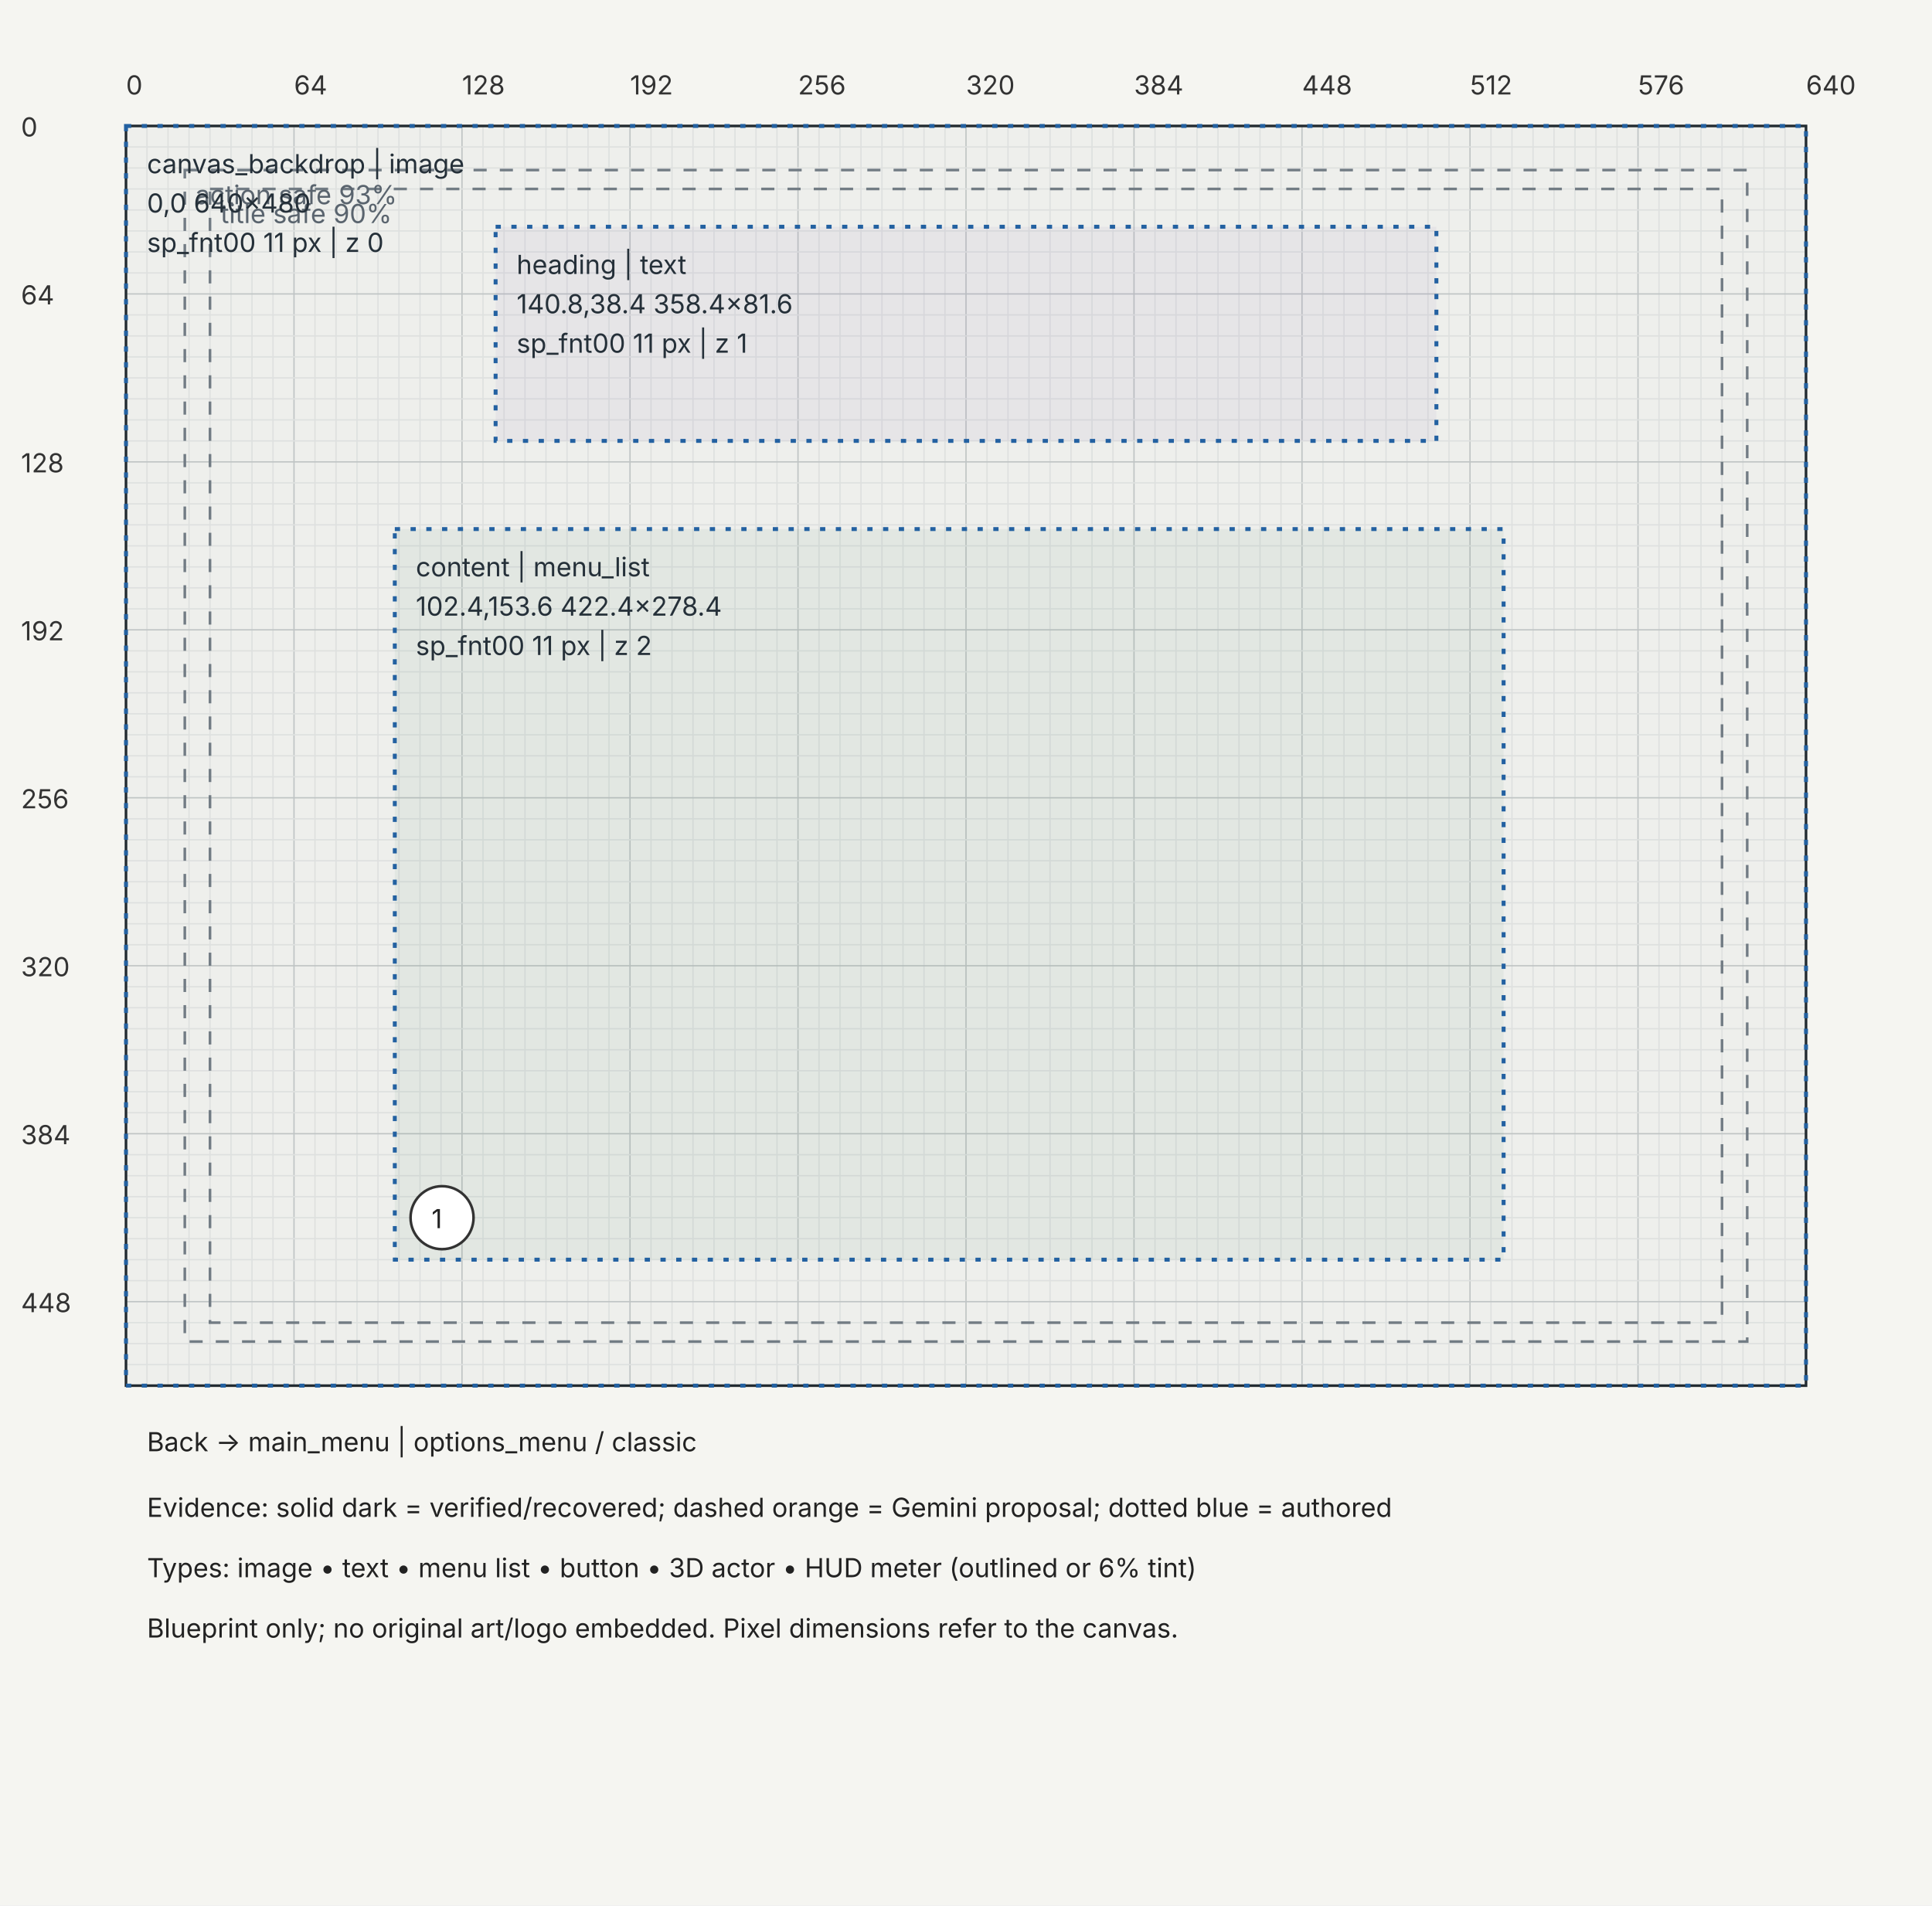
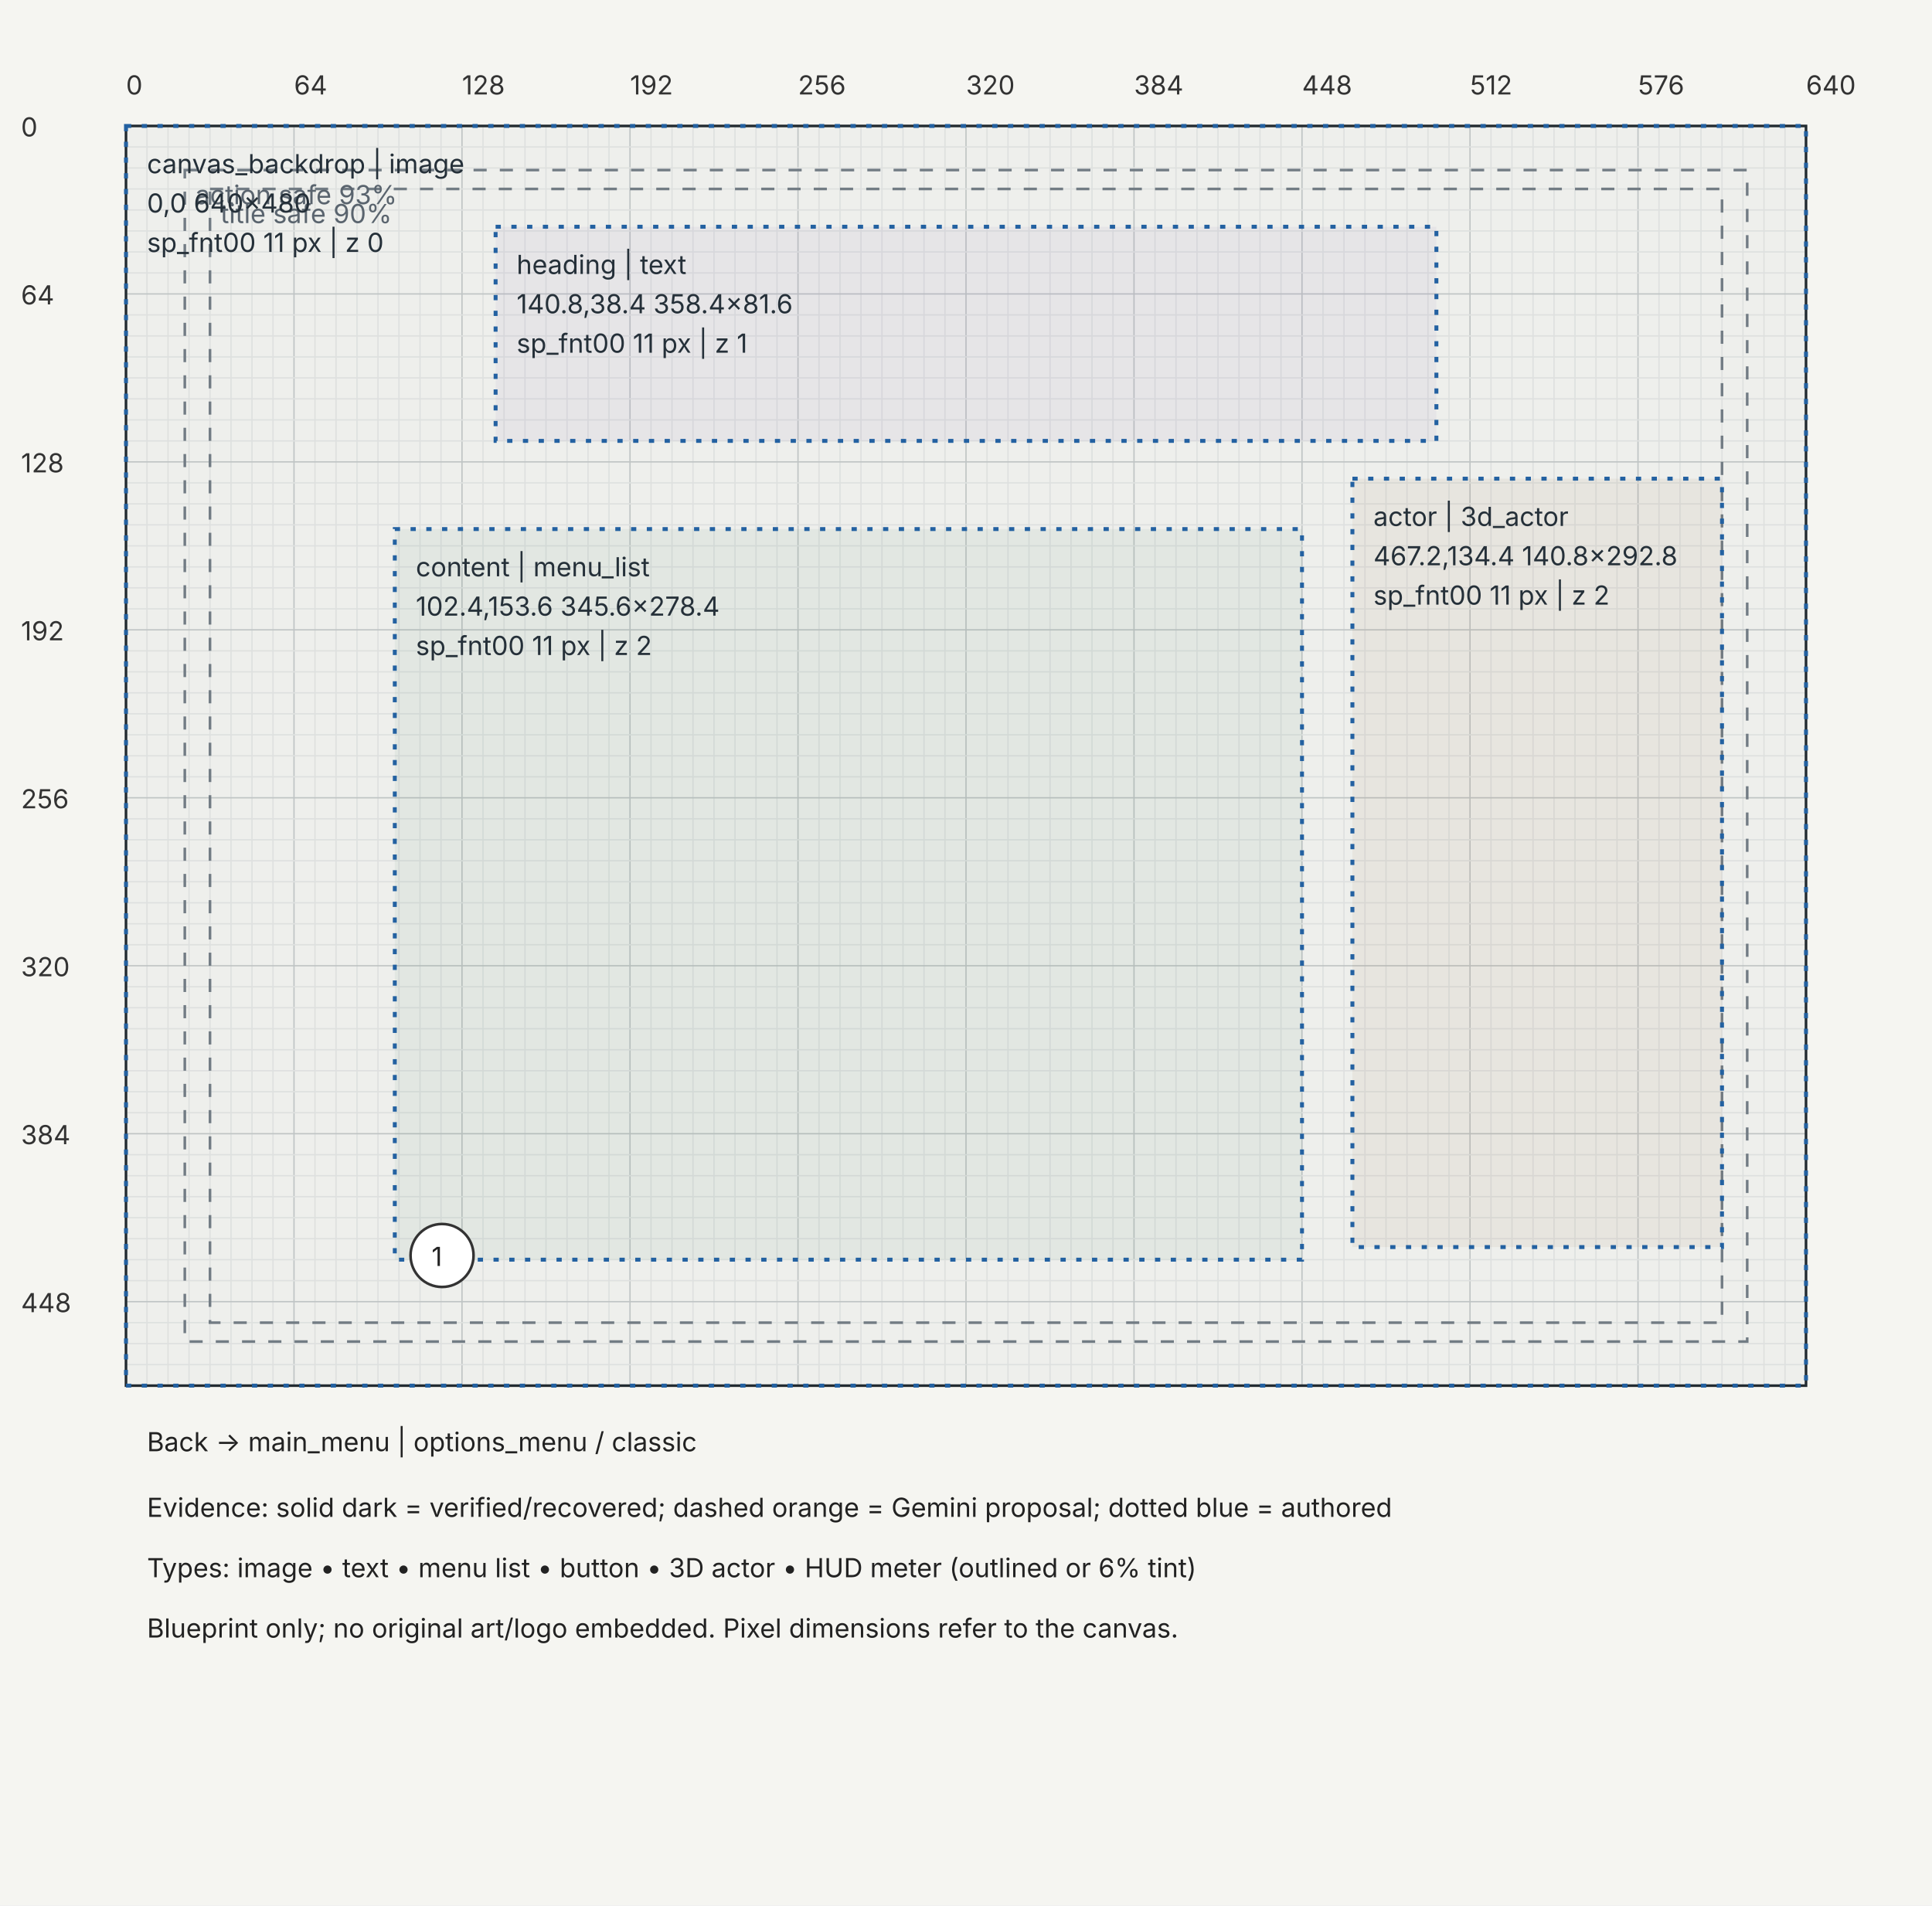
<svg xmlns="http://www.w3.org/2000/svg" width="736" height="726" viewBox="0 0 736 726">
  <rect width="100%" height="100%" fill="#f5f5f1" />
  <defs>
    <marker id="arrow" markerWidth="6" markerHeight="6" refX="5" refY="3" orient="auto">
      <path d="M0,0 L6,3 L0,6" fill="#333" />
    </marker>
  </defs>
  <g transform="translate(48,48)" font-family="Segoe UI,Inter,sans-serif" font-size="10">
    <path d="M0,0 V480" stroke="#c4c8c7" stroke-width="0.5" />
    <path d="M8,0 V480" stroke="#e4e6e3" stroke-width="0.5" />
    <path d="M16,0 V480" stroke="#e4e6e3" stroke-width="0.5" />
    <path d="M24,0 V480" stroke="#e4e6e3" stroke-width="0.5" />
    <path d="M32,0 V480" stroke="#e4e6e3" stroke-width="0.5" />
    <path d="M40,0 V480" stroke="#e4e6e3" stroke-width="0.5" />
    <path d="M48,0 V480" stroke="#e4e6e3" stroke-width="0.5" />
    <path d="M56,0 V480" stroke="#e4e6e3" stroke-width="0.5" />
    <path d="M64,0 V480" stroke="#c4c8c7" stroke-width="0.5" />
    <path d="M72,0 V480" stroke="#e4e6e3" stroke-width="0.5" />
    <path d="M80,0 V480" stroke="#e4e6e3" stroke-width="0.5" />
    <path d="M88,0 V480" stroke="#e4e6e3" stroke-width="0.5" />
    <path d="M96,0 V480" stroke="#e4e6e3" stroke-width="0.5" />
    <path d="M104,0 V480" stroke="#e4e6e3" stroke-width="0.5" />
    <path d="M112,0 V480" stroke="#e4e6e3" stroke-width="0.5" />
    <path d="M120,0 V480" stroke="#e4e6e3" stroke-width="0.5" />
    <path d="M128,0 V480" stroke="#c4c8c7" stroke-width="0.5" />
    <path d="M136,0 V480" stroke="#e4e6e3" stroke-width="0.5" />
    <path d="M144,0 V480" stroke="#e4e6e3" stroke-width="0.5" />
    <path d="M152,0 V480" stroke="#e4e6e3" stroke-width="0.5" />
    <path d="M160,0 V480" stroke="#e4e6e3" stroke-width="0.5" />
    <path d="M168,0 V480" stroke="#e4e6e3" stroke-width="0.5" />
    <path d="M176,0 V480" stroke="#e4e6e3" stroke-width="0.5" />
    <path d="M184,0 V480" stroke="#e4e6e3" stroke-width="0.5" />
    <path d="M192,0 V480" stroke="#c4c8c7" stroke-width="0.5" />
    <path d="M200,0 V480" stroke="#e4e6e3" stroke-width="0.5" />
    <path d="M208,0 V480" stroke="#e4e6e3" stroke-width="0.5" />
    <path d="M216,0 V480" stroke="#e4e6e3" stroke-width="0.5" />
    <path d="M224,0 V480" stroke="#e4e6e3" stroke-width="0.5" />
    <path d="M232,0 V480" stroke="#e4e6e3" stroke-width="0.5" />
    <path d="M240,0 V480" stroke="#e4e6e3" stroke-width="0.5" />
    <path d="M248,0 V480" stroke="#e4e6e3" stroke-width="0.5" />
    <path d="M256,0 V480" stroke="#c4c8c7" stroke-width="0.5" />
    <path d="M264,0 V480" stroke="#e4e6e3" stroke-width="0.5" />
    <path d="M272,0 V480" stroke="#e4e6e3" stroke-width="0.5" />
    <path d="M280,0 V480" stroke="#e4e6e3" stroke-width="0.5" />
    <path d="M288,0 V480" stroke="#e4e6e3" stroke-width="0.5" />
    <path d="M296,0 V480" stroke="#e4e6e3" stroke-width="0.5" />
    <path d="M304,0 V480" stroke="#e4e6e3" stroke-width="0.5" />
    <path d="M312,0 V480" stroke="#e4e6e3" stroke-width="0.5" />
    <path d="M320,0 V480" stroke="#c4c8c7" stroke-width="0.5" />
    <path d="M328,0 V480" stroke="#e4e6e3" stroke-width="0.5" />
    <path d="M336,0 V480" stroke="#e4e6e3" stroke-width="0.5" />
    <path d="M344,0 V480" stroke="#e4e6e3" stroke-width="0.5" />
    <path d="M352,0 V480" stroke="#e4e6e3" stroke-width="0.5" />
    <path d="M360,0 V480" stroke="#e4e6e3" stroke-width="0.5" />
    <path d="M368,0 V480" stroke="#e4e6e3" stroke-width="0.5" />
    <path d="M376,0 V480" stroke="#e4e6e3" stroke-width="0.5" />
    <path d="M384,0 V480" stroke="#c4c8c7" stroke-width="0.5" />
    <path d="M392,0 V480" stroke="#e4e6e3" stroke-width="0.5" />
    <path d="M400,0 V480" stroke="#e4e6e3" stroke-width="0.5" />
    <path d="M408,0 V480" stroke="#e4e6e3" stroke-width="0.5" />
    <path d="M416,0 V480" stroke="#e4e6e3" stroke-width="0.5" />
    <path d="M424,0 V480" stroke="#e4e6e3" stroke-width="0.5" />
    <path d="M432,0 V480" stroke="#e4e6e3" stroke-width="0.5" />
    <path d="M440,0 V480" stroke="#e4e6e3" stroke-width="0.5" />
    <path d="M448,0 V480" stroke="#c4c8c7" stroke-width="0.5" />
    <path d="M456,0 V480" stroke="#e4e6e3" stroke-width="0.5" />
    <path d="M464,0 V480" stroke="#e4e6e3" stroke-width="0.5" />
    <path d="M472,0 V480" stroke="#e4e6e3" stroke-width="0.5" />
    <path d="M480,0 V480" stroke="#e4e6e3" stroke-width="0.5" />
    <path d="M488,0 V480" stroke="#e4e6e3" stroke-width="0.5" />
    <path d="M496,0 V480" stroke="#e4e6e3" stroke-width="0.5" />
    <path d="M504,0 V480" stroke="#e4e6e3" stroke-width="0.5" />
    <path d="M512,0 V480" stroke="#c4c8c7" stroke-width="0.5" />
    <path d="M520,0 V480" stroke="#e4e6e3" stroke-width="0.5" />
    <path d="M528,0 V480" stroke="#e4e6e3" stroke-width="0.5" />
    <path d="M536,0 V480" stroke="#e4e6e3" stroke-width="0.5" />
    <path d="M544,0 V480" stroke="#e4e6e3" stroke-width="0.5" />
    <path d="M552,0 V480" stroke="#e4e6e3" stroke-width="0.5" />
    <path d="M560,0 V480" stroke="#e4e6e3" stroke-width="0.5" />
    <path d="M568,0 V480" stroke="#e4e6e3" stroke-width="0.5" />
    <path d="M576,0 V480" stroke="#c4c8c7" stroke-width="0.5" />
    <path d="M584,0 V480" stroke="#e4e6e3" stroke-width="0.5" />
    <path d="M592,0 V480" stroke="#e4e6e3" stroke-width="0.5" />
    <path d="M600,0 V480" stroke="#e4e6e3" stroke-width="0.5" />
    <path d="M608,0 V480" stroke="#e4e6e3" stroke-width="0.5" />
    <path d="M616,0 V480" stroke="#e4e6e3" stroke-width="0.5" />
    <path d="M624,0 V480" stroke="#e4e6e3" stroke-width="0.5" />
    <path d="M632,0 V480" stroke="#e4e6e3" stroke-width="0.5" />
    <path d="M640,0 V480" stroke="#c4c8c7" stroke-width="0.5" />
    <path d="M0,0 H640" stroke="#c4c8c7" stroke-width="0.5" />
    <path d="M0,8 H640" stroke="#e4e6e3" stroke-width="0.5" />
    <path d="M0,16 H640" stroke="#e4e6e3" stroke-width="0.5" />
    <path d="M0,24 H640" stroke="#e4e6e3" stroke-width="0.5" />
    <path d="M0,32 H640" stroke="#e4e6e3" stroke-width="0.5" />
    <path d="M0,40 H640" stroke="#e4e6e3" stroke-width="0.5" />
    <path d="M0,48 H640" stroke="#e4e6e3" stroke-width="0.5" />
    <path d="M0,56 H640" stroke="#e4e6e3" stroke-width="0.5" />
    <path d="M0,64 H640" stroke="#c4c8c7" stroke-width="0.5" />
    <path d="M0,72 H640" stroke="#e4e6e3" stroke-width="0.5" />
    <path d="M0,80 H640" stroke="#e4e6e3" stroke-width="0.5" />
    <path d="M0,88 H640" stroke="#e4e6e3" stroke-width="0.5" />
    <path d="M0,96 H640" stroke="#e4e6e3" stroke-width="0.5" />
    <path d="M0,104 H640" stroke="#e4e6e3" stroke-width="0.5" />
    <path d="M0,112 H640" stroke="#e4e6e3" stroke-width="0.5" />
    <path d="M0,120 H640" stroke="#e4e6e3" stroke-width="0.5" />
    <path d="M0,128 H640" stroke="#c4c8c7" stroke-width="0.5" />
    <path d="M0,136 H640" stroke="#e4e6e3" stroke-width="0.5" />
    <path d="M0,144 H640" stroke="#e4e6e3" stroke-width="0.5" />
    <path d="M0,152 H640" stroke="#e4e6e3" stroke-width="0.5" />
    <path d="M0,160 H640" stroke="#e4e6e3" stroke-width="0.5" />
    <path d="M0,168 H640" stroke="#e4e6e3" stroke-width="0.5" />
    <path d="M0,176 H640" stroke="#e4e6e3" stroke-width="0.5" />
    <path d="M0,184 H640" stroke="#e4e6e3" stroke-width="0.5" />
    <path d="M0,192 H640" stroke="#c4c8c7" stroke-width="0.5" />
    <path d="M0,200 H640" stroke="#e4e6e3" stroke-width="0.5" />
    <path d="M0,208 H640" stroke="#e4e6e3" stroke-width="0.5" />
    <path d="M0,216 H640" stroke="#e4e6e3" stroke-width="0.5" />
    <path d="M0,224 H640" stroke="#e4e6e3" stroke-width="0.5" />
    <path d="M0,232 H640" stroke="#e4e6e3" stroke-width="0.5" />
    <path d="M0,240 H640" stroke="#e4e6e3" stroke-width="0.5" />
    <path d="M0,248 H640" stroke="#e4e6e3" stroke-width="0.5" />
    <path d="M0,256 H640" stroke="#c4c8c7" stroke-width="0.5" />
    <path d="M0,264 H640" stroke="#e4e6e3" stroke-width="0.5" />
    <path d="M0,272 H640" stroke="#e4e6e3" stroke-width="0.5" />
    <path d="M0,280 H640" stroke="#e4e6e3" stroke-width="0.5" />
    <path d="M0,288 H640" stroke="#e4e6e3" stroke-width="0.5" />
    <path d="M0,296 H640" stroke="#e4e6e3" stroke-width="0.5" />
    <path d="M0,304 H640" stroke="#e4e6e3" stroke-width="0.5" />
    <path d="M0,312 H640" stroke="#e4e6e3" stroke-width="0.5" />
    <path d="M0,320 H640" stroke="#c4c8c7" stroke-width="0.5" />
    <path d="M0,328 H640" stroke="#e4e6e3" stroke-width="0.5" />
    <path d="M0,336 H640" stroke="#e4e6e3" stroke-width="0.5" />
    <path d="M0,344 H640" stroke="#e4e6e3" stroke-width="0.5" />
    <path d="M0,352 H640" stroke="#e4e6e3" stroke-width="0.5" />
    <path d="M0,360 H640" stroke="#e4e6e3" stroke-width="0.5" />
    <path d="M0,368 H640" stroke="#e4e6e3" stroke-width="0.5" />
    <path d="M0,376 H640" stroke="#e4e6e3" stroke-width="0.5" />
    <path d="M0,384 H640" stroke="#c4c8c7" stroke-width="0.5" />
    <path d="M0,392 H640" stroke="#e4e6e3" stroke-width="0.5" />
    <path d="M0,400 H640" stroke="#e4e6e3" stroke-width="0.5" />
    <path d="M0,408 H640" stroke="#e4e6e3" stroke-width="0.5" />
    <path d="M0,416 H640" stroke="#e4e6e3" stroke-width="0.5" />
    <path d="M0,424 H640" stroke="#e4e6e3" stroke-width="0.5" />
    <path d="M0,432 H640" stroke="#e4e6e3" stroke-width="0.5" />
    <path d="M0,440 H640" stroke="#e4e6e3" stroke-width="0.5" />
    <path d="M0,448 H640" stroke="#c4c8c7" stroke-width="0.5" />
    <path d="M0,456 H640" stroke="#e4e6e3" stroke-width="0.5" />
    <path d="M0,464 H640" stroke="#e4e6e3" stroke-width="0.5" />
    <path d="M0,472 H640" stroke="#e4e6e3" stroke-width="0.5" />
    <path d="M0,480 H640" stroke="#e4e6e3" stroke-width="0.5" />
    <text x="0" y="-12" fill="#333">0</text>
    <text x="64" y="-12" fill="#333">64</text>
    <text x="128" y="-12" fill="#333">128</text>
    <text x="192" y="-12" fill="#333">192</text>
    <text x="256" y="-12" fill="#333">256</text>
    <text x="320" y="-12" fill="#333">320</text>
    <text x="384" y="-12" fill="#333">384</text>
    <text x="448" y="-12" fill="#333">448</text>
    <text x="512" y="-12" fill="#333">512</text>
    <text x="576" y="-12" fill="#333">576</text>
    <text x="640" y="-12" fill="#333">640</text>
    <text x="-40" y="4" fill="#333">0</text>
    <text x="-40" y="68" fill="#333">64</text>
    <text x="-40" y="132" fill="#333">128</text>
    <text x="-40" y="196" fill="#333">192</text>
    <text x="-40" y="260" fill="#333">256</text>
    <text x="-40" y="324" fill="#333">320</text>
    <text x="-40" y="388" fill="#333">384</text>
    <text x="-40" y="452" fill="#333">448</text>
    <rect width="640" height="480" fill="none" stroke="#20282e" />
    <rect x="32" y="24" width="576" height="432" fill="none" stroke="#727b83" stroke-dasharray="5 5" />
    <text x="36" y="37" fill="#58626b">title safe 90%</text>
    <rect x="22.4" y="16.8" width="595.2" height="446.4" fill="none" stroke="#727b83" stroke-dasharray="5 5" />
    <text x="26.4" y="29.8" fill="#58626b">action safe 93%</text>
    <g>
      <rect x="0" y="0" width="640" height="480" fill="#7c8c97" fill-opacity="0.06" stroke="#2361a1" stroke-width="1.5" stroke-dasharray="2 4" />
      <text x="8" y="18" fill="#253039">canvas_backdrop | image</text>
      <text x="8" y="33" fill="#253039">0,0 640×480</text>
      <text x="8" y="48" fill="#253039">sp_fnt00 11 px | z 0</text>
    </g>
    <g>
      <rect x="140.8" y="38.4" width="358.4" height="81.6" fill="#6651a5" fill-opacity="0.06" stroke="#2361a1" stroke-width="1.5" stroke-dasharray="2 4" />
      <text x="148.8" y="56.4" fill="#253039">heading | text</text>
      <text x="148.8" y="71.4" fill="#253039">140.8,38.4 358.4×81.6</text>
      <text x="148.8" y="86.4" fill="#253039">sp_fnt00 11 px | z 1</text>
    </g>
    <g>
-       <rect x="102.4" y="153.6" width="422.4" height="278.4" fill="#296b4f" fill-opacity="0.06" stroke="#2361a1" stroke-width="1.5" stroke-dasharray="2 4" />
+       <rect x="102.4" y="153.6" width="345.6" height="278.4" fill="#296b4f" fill-opacity="0.06" stroke="#2361a1" stroke-width="1.5" stroke-dasharray="2 4" />
      <text x="110.4" y="171.6" fill="#253039">content | menu_list</text>
-       <text x="110.4" y="186.6" fill="#253039">102.4,153.6 422.4×278.4</text>
+       <text x="110.4" y="186.6" fill="#253039">102.4,153.6 345.6×278.4</text>
      <text x="110.4" y="201.6" fill="#253039">sp_fnt00 11 px | z 2</text>
    </g>
-     <circle cx="120.4" cy="416.0" r="12" fill="#fff" stroke="#333" />
-     <text x="116.4" y="420.0" fill="#222">1</text>
+     <g>
+       <rect x="467.2" y="134.4" width="140.8" height="292.8" fill="#775020" fill-opacity="0.06" stroke="#2361a1" stroke-width="1.5" stroke-dasharray="2 4" />
+       <text x="475.2" y="152.4" fill="#253039">actor | 3d_actor</text>
+       <text x="475.2" y="167.4" fill="#253039">467.2,134.4 140.8×292.8</text>
+       <text x="475.2" y="182.4" fill="#253039">sp_fnt00 11 px | z 2</text>
+     </g>
+     <circle cx="120.4" cy="430.4" r="12" fill="#fff" stroke="#333" />
+     <text x="116.4" y="434.4" fill="#222">1</text>
    <text x="8" y="505" fill="#222">Back → main_menu | options_menu / classic</text>
    <text x="8" y="530" fill="#222">Evidence: solid dark = verified/recovered; dashed orange = Gemini proposal; dotted blue = authored</text>
    <text x="8" y="553" fill="#222">Types: image • text • menu list • button • 3D actor • HUD meter (outlined or 6% tint)</text>
    <text x="8" y="576" fill="#222">Blueprint only; no original art/logo embedded. Pixel dimensions refer to the canvas.</text>
  </g>
</svg>
